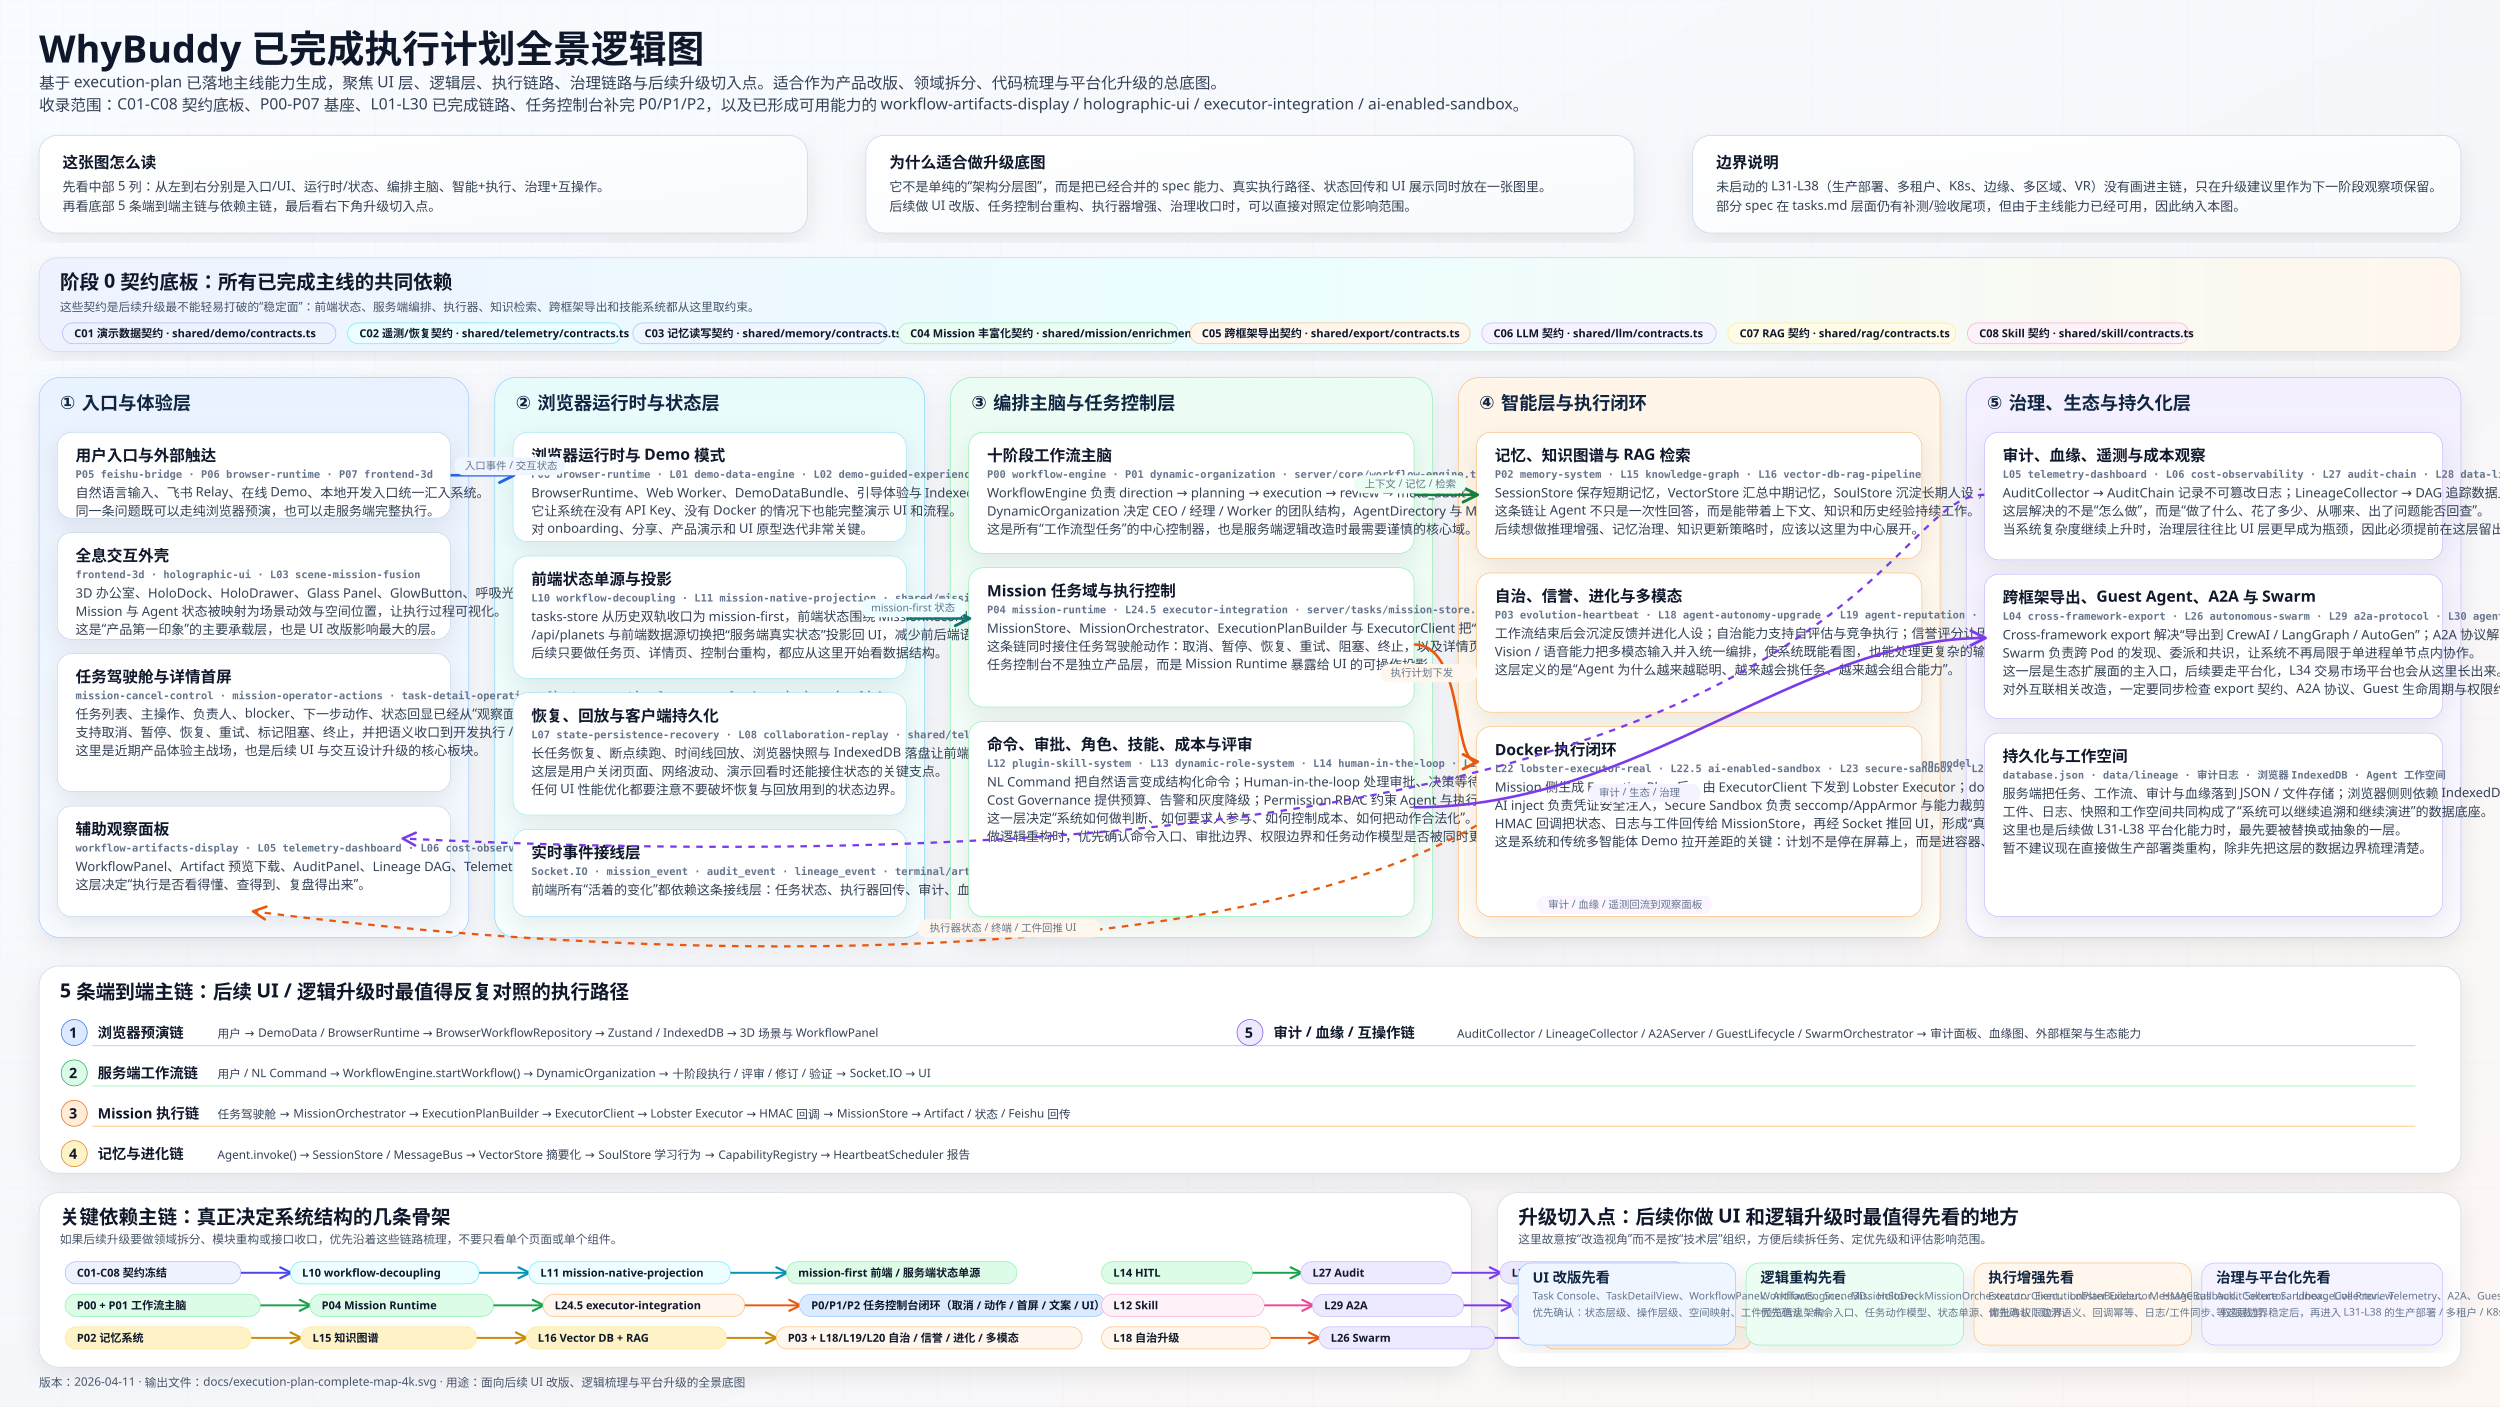
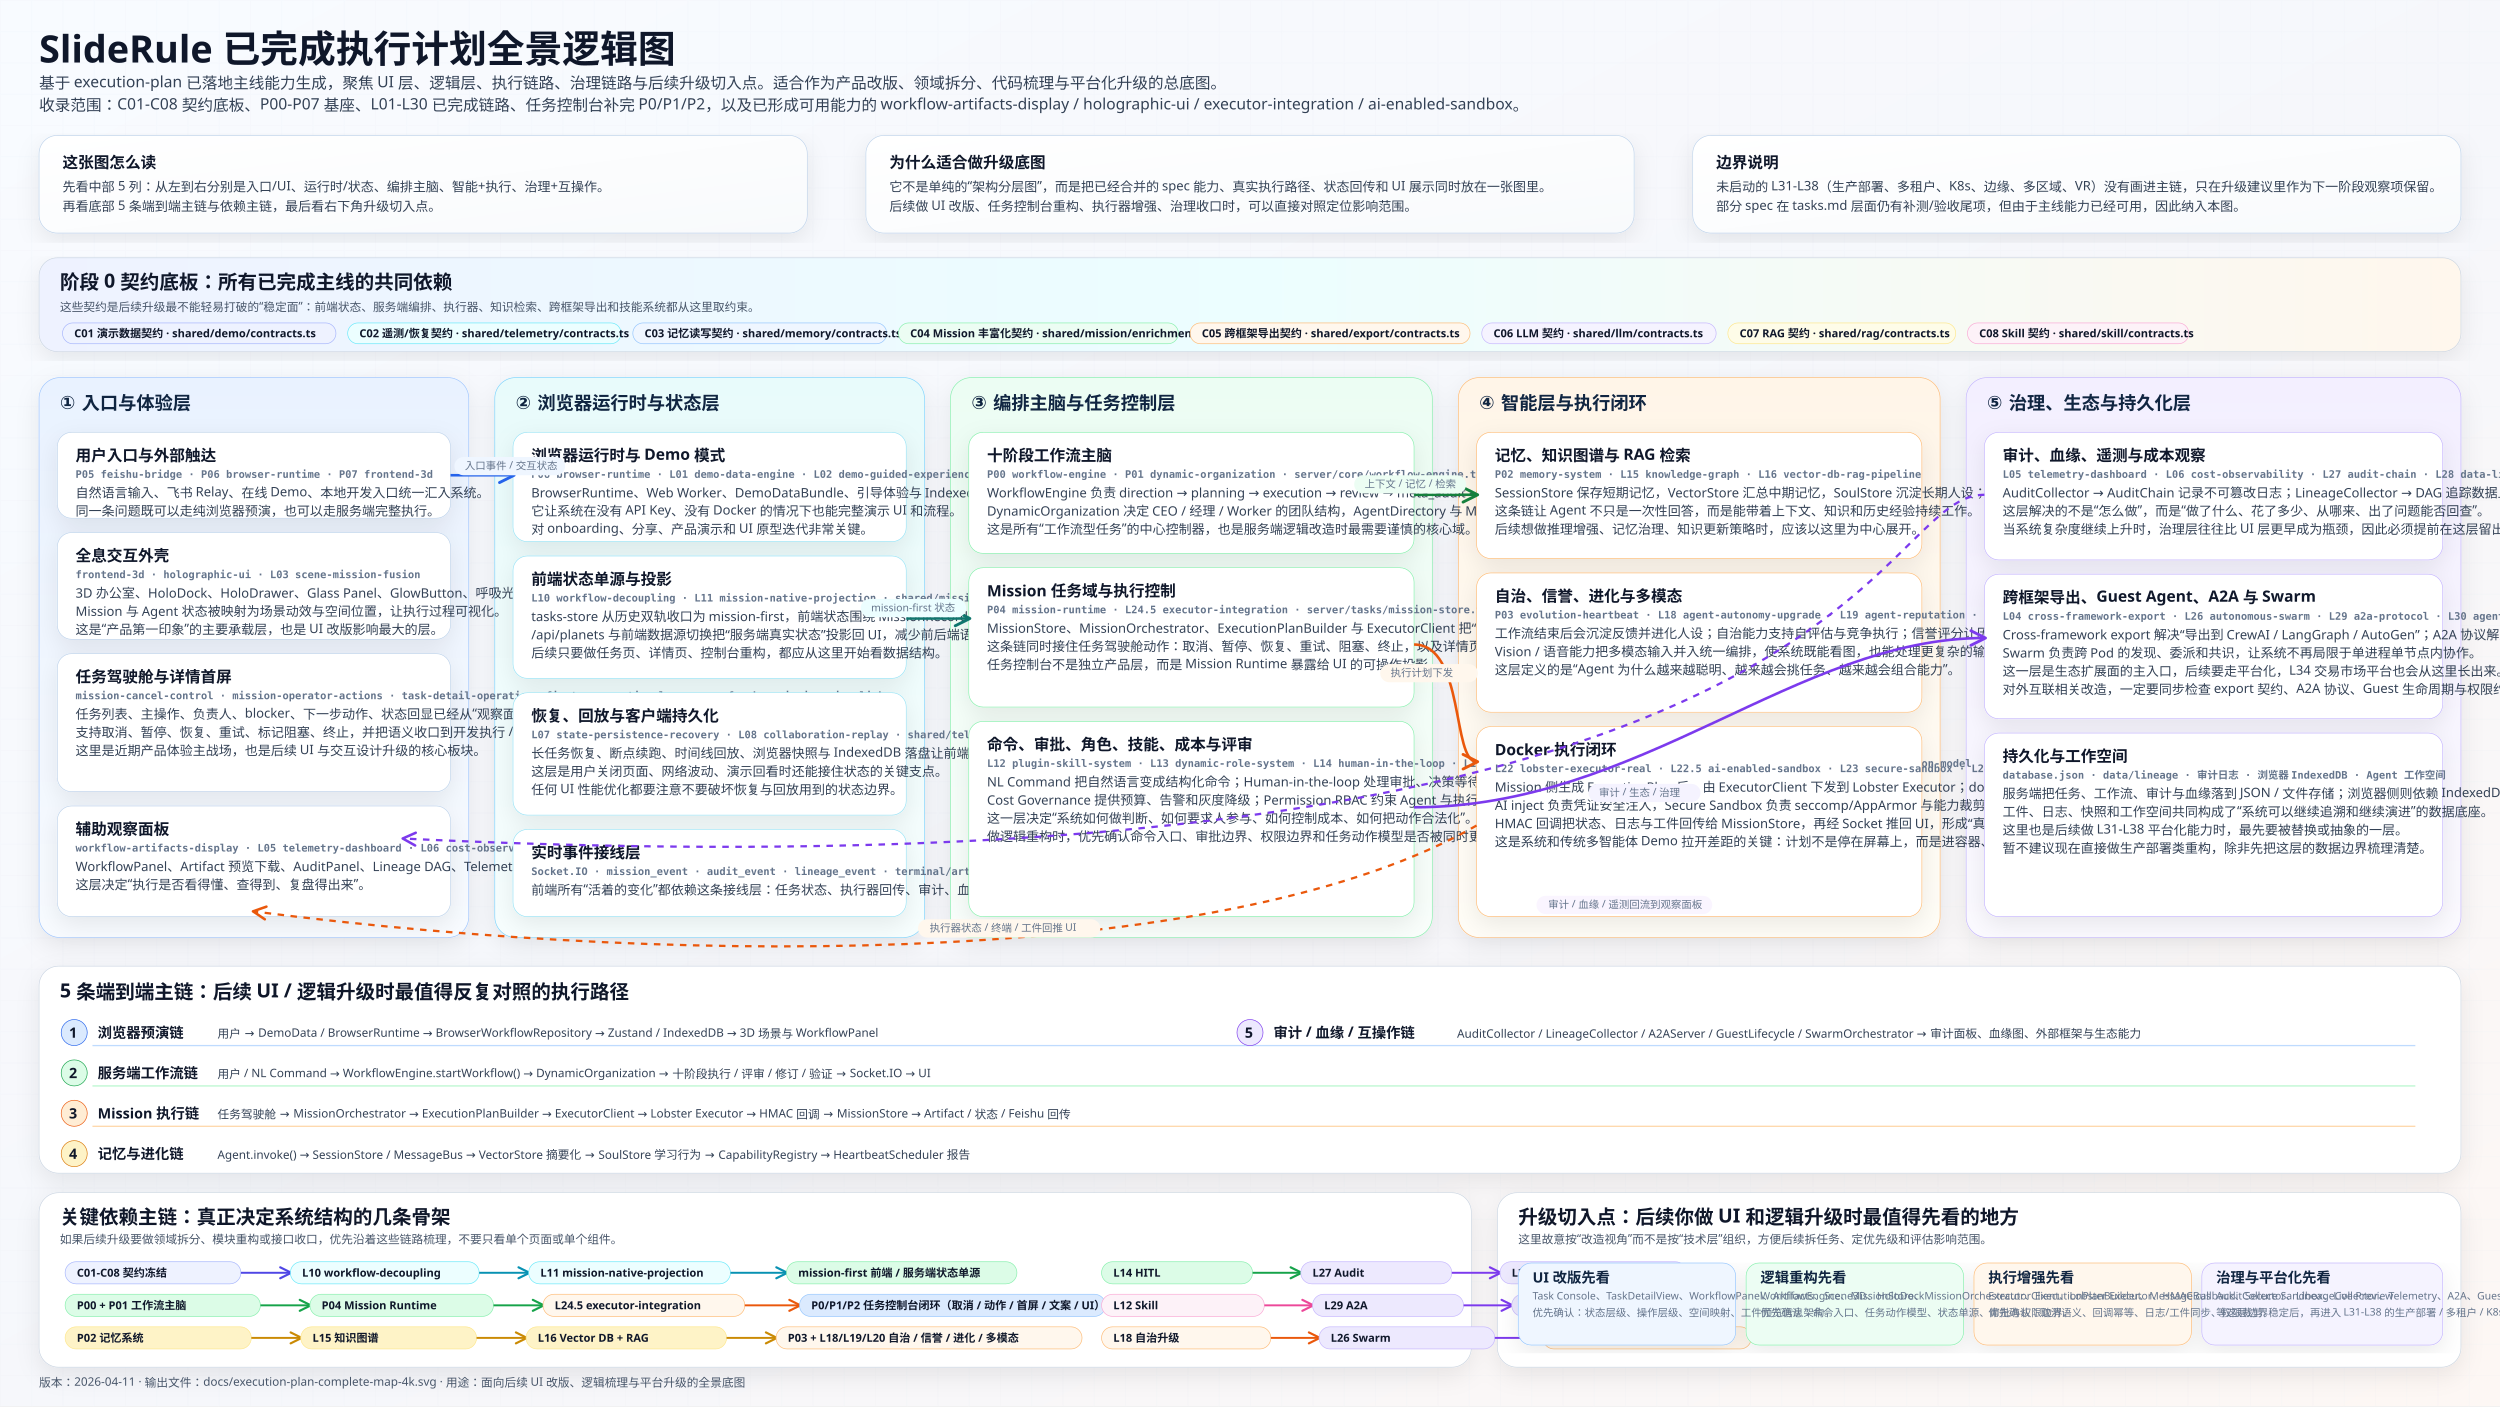
<svg xmlns="http://www.w3.org/2000/svg" width="3840" height="2160" viewBox="0 0 3840 2160" role="img" aria-labelledby="title desc">
  <style>
    .title { font-family: "Microsoft YaHei", "PingFang SC", "Noto Sans SC", sans-serif; font-size: 58px; font-weight: 800; fill: #0f172a; }
    .subtitle { font-family: "Microsoft YaHei", "PingFang SC", "Noto Sans SC", sans-serif; font-size: 24px; font-weight: 500; fill: #334155; }
    .section-title { font-family: "Microsoft YaHei", "PingFang SC", "Noto Sans SC", sans-serif; font-size: 30px; font-weight: 800; fill: #0f172a; }
    .lane-title { font-family: "Microsoft YaHei", "PingFang SC", "Noto Sans SC", sans-serif; font-size: 28px; font-weight: 800; fill: #102541; }
    .card-title { font-family: "Microsoft YaHei", "PingFang SC", "Noto Sans SC", sans-serif; font-size: 24px; font-weight: 800; fill: #0f172a; }
    .body { font-family: "Microsoft YaHei", "PingFang SC", "Noto Sans SC", sans-serif; font-size: 20px; font-weight: 500; fill: #334155; }
    .meta { font-family: "JetBrains Mono", "Cascadia Mono", monospace; font-size: 16px; font-weight: 600; fill: #64748b; }
    .small { font-family: "Microsoft YaHei", "PingFang SC", "Noto Sans SC", sans-serif; font-size: 18px; font-weight: 500; fill: #475569; }
    .tiny { font-family: "Microsoft YaHei", "PingFang SC", "Noto Sans SC", sans-serif; font-size: 16px; font-weight: 500; fill: #64748b; }
    .chip { font-family: "Microsoft YaHei", "PingFang SC", "Noto Sans SC", sans-serif; font-size: 17px; font-weight: 700; fill: #0f172a; }
    .flow-title { font-family: "Microsoft YaHei", "PingFang SC", "Noto Sans SC", sans-serif; font-size: 22px; font-weight: 800; fill: #0f172a; }
    .flow-text { font-family: "Microsoft YaHei", "PingFang SC", "Noto Sans SC", sans-serif; font-size: 18px; font-weight: 500; fill: #334155; }
    .note-title { font-family: "Microsoft YaHei", "PingFang SC", "Noto Sans SC", sans-serif; font-size: 22px; font-weight: 800; fill: #102541; }
  </style>
  <defs>
    <linearGradient id="bg" x1="0" y1="0" x2="1" y2="1">
      <stop offset="0%" stop-color="#f8fbff" />
      <stop offset="55%" stop-color="#f6f7fb" />
      <stop offset="100%" stop-color="#fdf7f4" />
    </linearGradient>
    <linearGradient id="topCard" x1="0" y1="0" x2="1" y2="1">
      <stop offset="0%" stop-color="#ffffff" />
      <stop offset="100%" stop-color="#f8fafc" />
    </linearGradient>
    <linearGradient id="foundation" x1="0" y1="0" x2="1" y2="0">
      <stop offset="0%" stop-color="#eef2ff" />
      <stop offset="50%" stop-color="#ecfeff" />
      <stop offset="100%" stop-color="#fff7ed" />
    </linearGradient>
    <linearGradient id="laneBlue" x1="0" y1="0" x2="0" y2="1">
      <stop offset="0%" stop-color="#e9f2ff" />
      <stop offset="100%" stop-color="#f8fbff" />
    </linearGradient>
    <linearGradient id="laneTeal" x1="0" y1="0" x2="0" y2="1">
      <stop offset="0%" stop-color="#e8fbfb" />
      <stop offset="100%" stop-color="#f7fefe" />
    </linearGradient>
    <linearGradient id="laneGreen" x1="0" y1="0" x2="0" y2="1">
      <stop offset="0%" stop-color="#ecfdf3" />
      <stop offset="100%" stop-color="#f9fefb" />
    </linearGradient>
    <linearGradient id="laneAmber" x1="0" y1="0" x2="0" y2="1">
      <stop offset="0%" stop-color="#fff5e8" />
      <stop offset="100%" stop-color="#fffdf7" />
    </linearGradient>
    <linearGradient id="lanePurple" x1="0" y1="0" x2="0" y2="1">
      <stop offset="0%" stop-color="#f3efff" />
      <stop offset="100%" stop-color="#fbfaff" />
    </linearGradient>
    <filter id="shadow" x="-10%" y="-10%" width="120%" height="120%">
      <feDropShadow dx="0" dy="12" stdDeviation="18" flood-color="#0f172a" flood-opacity="0.08" />
    </filter>
    <marker id="arrow" viewBox="0 0 10 10" refX="8.4" refY="5" markerWidth="7" markerHeight="7" orient="auto-start-reverse">
      <path d="M1 1 L9 5 L1 9" fill="none" stroke="context-stroke" stroke-width="1.6" stroke-linecap="round" stroke-linejoin="round" />
    </marker>
    <pattern id="grid" width="48" height="48" patternUnits="userSpaceOnUse">
      <path d="M48 0 L0 0 0 48" fill="none" stroke="#dbe4f0" stroke-width="1" opacity="0.55" />
    </pattern>
  </defs>
  <rect x="0" y="0" width="3840" height="2160" fill="url(#bg)" />
  <rect x="0" y="0" width="3840" height="2160" fill="url(#grid)" opacity="0.45" />
-   <text class="title" x="60" y="96">WhyBuddy 已完成执行计划全景逻辑图</text>
+   <text class="title" x="60" y="96">SlideRule 已完成执行计划全景逻辑图</text>
  <text class="subtitle" x="60" y="136">基于 execution-plan 已落地主线能力生成，聚焦 UI 层、逻辑层、执行链路、治理链路与后续升级切入点。适合作为产品改版、领域拆分、代码梳理与平台化升级的总底图。</text>
  <text class="subtitle" x="60" y="170">收录范围：C01-C08 契约底板、P00-P07 基座、L01-L30 已完成链路、任务控制台补完 P0/P1/P2，以及已形成可用能力的 workflow-artifacts-display / holographic-ui / executor-integration / ai-enabled-sandbox。</text>
  <g filter="url(#shadow)">
    <rect x="60" y="208" width="1180" height="150" rx="28" fill="url(#topCard)" stroke="#bfd3ea" />
    <rect x="1330" y="208" width="1180" height="150" rx="28" fill="url(#topCard)" stroke="#bfd3ea" />
    <rect x="2600" y="208" width="1180" height="150" rx="28" fill="url(#topCard)" stroke="#bfd3ea" />
  </g>
  <text class="card-title" x="96" y="258">这张图怎么读</text>
  <text class="body" x="96" y="294">
    <tspan x="96" dy="0">先看中部 5 列：从左到右分别是入口/UI、运行时/状态、编排主脑、智能+执行、治理+互操作。</tspan>
    <tspan x="96" dy="30">再看底部 5 条端到端主链与依赖主链，最后看右下角升级切入点。</tspan>
  </text>
  <text class="card-title" x="1366" y="258">为什么适合做升级底图</text>
  <text class="body" x="1366" y="294">
    <tspan x="1366" dy="0">它不是单纯的“架构分层图”，而是把已经合并的 spec 能力、真实执行路径、状态回传和 UI 展示同时放在一张图里。</tspan>
    <tspan x="1366" dy="30">后续做 UI 改版、任务控制台重构、执行器增强、治理收口时，可以直接对照定位影响范围。</tspan>
  </text>
  <text class="card-title" x="2636" y="258">边界说明</text>
  <text class="body" x="2636" y="294">
    <tspan x="2636" dy="0">未启动的 L31-L38（生产部署、多租户、K8s、边缘、多区域、VR）没有画进主链，只在升级建议里作为下一阶段观察项保留。</tspan>
    <tspan x="2636" dy="30">部分 spec 在 tasks.md 层面仍有补测/验收尾项，但由于主线能力已经可用，因此纳入本图。</tspan>
  </text>
  <g filter="url(#shadow)">
    <rect x="60" y="396" width="3720" height="144" rx="28" fill="url(#foundation)" stroke="#cbd5e1" />
  </g>
  <text class="section-title" x="92" y="444">阶段 0 契约底板：所有已完成主线的共同依赖</text>
  <text class="small" x="92" y="478">这些契约是后续升级最不能轻易打破的“稳定面”：前端状态、服务端编排、执行器、知识检索、跨框架导出和技能系统都从这里取约束。</text>
  <g>
    <rect x="96" y="496" width="420" height="32" rx="16" fill="#eef2ff" stroke="#a5b4fc" />
    <text class="chip" x="114" y="518">C01 演示数据契约 · shared/demo/contracts.ts</text>
    <rect x="534" y="496" width="420" height="32" rx="16" fill="#ecfeff" stroke="#67e8f9" />
    <text class="chip" x="552" y="518">C02 遥测/恢复契约 · shared/telemetry/contracts.ts</text>
    <rect x="972" y="496" width="390" height="32" rx="16" fill="#eff6ff" stroke="#93c5fd" />
    <text class="chip" x="990" y="518">C03 记忆读写契约 · shared/memory/contracts.ts</text>
    <rect x="1380" y="496" width="430" height="32" rx="16" fill="#ecfdf3" stroke="#86efac" />
    <text class="chip" x="1398" y="518">C04 Mission 丰富化契约 · shared/mission/enrichment.ts</text>
    <rect x="1828" y="496" width="430" height="32" rx="16" fill="#fff7ed" stroke="#fdba74" />
    <text class="chip" x="1846" y="518">C05 跨框架导出契约 · shared/export/contracts.ts</text>
    <rect x="2276" y="496" width="360" height="32" rx="16" fill="#f5f3ff" stroke="#c4b5fd" />
    <text class="chip" x="2294" y="518">C06 LLM 契约 · shared/llm/contracts.ts</text>
    <rect x="2654" y="496" width="350" height="32" rx="16" fill="#fefce8" stroke="#fde68a" />
    <text class="chip" x="2672" y="518">C07 RAG 契约 · shared/rag/contracts.ts</text>
    <rect x="3022" y="496" width="340" height="32" rx="16" fill="#fdf2f8" stroke="#f9a8d4" />
    <text class="chip" x="3040" y="518">C08 Skill 契约 · shared/skill/contracts.ts</text>
  </g>
  <g filter="url(#shadow)">
    <rect x="60" y="580" width="660" height="860" rx="32" fill="url(#laneBlue)" stroke="#9ec5fe" />
    <rect x="760" y="580" width="660" height="860" rx="32" fill="url(#laneTeal)" stroke="#7dd3fc" />
    <rect x="1460" y="580" width="740" height="860" rx="32" fill="url(#laneGreen)" stroke="#86efac" />
    <rect x="2240" y="580" width="740" height="860" rx="32" fill="url(#laneAmber)" stroke="#fdba74" />
    <rect x="3020" y="580" width="760" height="860" rx="32" fill="url(#lanePurple)" stroke="#c4b5fd" />
  </g>
  <text class="lane-title" x="92" y="628">① 入口与体验层</text>
  <text class="lane-title" x="792" y="628">② 浏览器运行时与状态层</text>
  <text class="lane-title" x="1492" y="628">③ 编排主脑与任务控制层</text>
  <text class="lane-title" x="2272" y="628">④ 智能层与执行闭环</text>
  <text class="lane-title" x="3052" y="628">⑤ 治理、生态与持久化层</text>
  <g filter="url(#shadow)">
    <rect x="88" y="664" width="604" height="132" rx="22" fill="#ffffff" stroke="#bfd3ea" />
    <rect x="88" y="818" width="604" height="164" rx="22" fill="#ffffff" stroke="#bfd3ea" />
    <rect x="88" y="1004" width="604" height="212" rx="22" fill="#ffffff" stroke="#bfd3ea" />
    <rect x="88" y="1238" width="604" height="170" rx="22" fill="#ffffff" stroke="#bfd3ea" />
  </g>
  <text class="card-title" x="116" y="708">用户入口与外部触达</text>
  <text class="meta" x="116" y="734">P05 feishu-bridge · P06 browser-runtime · P07 frontend-3d</text>
  <text class="body" x="116" y="764">
    <tspan x="116" dy="0">自然语言输入、飞书 Relay、在线 Demo、本地开发入口统一汇入系统。</tspan>
    <tspan x="116" dy="28">同一条问题既可以走纯浏览器预演，也可以走服务端完整执行。</tspan>
  </text>
  <text class="card-title" x="116" y="862">全息交互外壳</text>
  <text class="meta" x="116" y="888">frontend-3d · holographic-ui · L03 scene-mission-fusion</text>
  <text class="body" x="116" y="918">
    <tspan x="116" dy="0">3D 办公室、HoloDock、HoloDrawer、Glass Panel、GlowButton、呼吸光晕。</tspan>
    <tspan x="116" dy="28">Mission 与 Agent 状态被映射为场景动效与空间位置，让执行过程可视化。</tspan>
    <tspan x="116" dy="28">这是“产品第一印象”的主要承载层，也是 UI 改版影响最大的层。</tspan>
  </text>
  <text class="card-title" x="116" y="1048">任务驾驶舱与详情首屏</text>
  <text class="meta" x="116" y="1074">mission-cancel-control · mission-operator-actions · task-detail-operations-first · execution-language-refresh · mission-ui-polish</text>
  <text class="body" x="116" y="1104">
    <tspan x="116" dy="0">任务列表、主操作、负责人、blocker、下一步动作、状态回显已经从“观察面板”升级为“执行控制台”。</tspan>
    <tspan x="116" dy="28">支持取消、暂停、恢复、重试、标记阻塞、终止，并把语义收口到开发执行 / 协作交付 / 当前行动。</tspan>
    <tspan x="116" dy="28">这里是近期产品体验主战场，也是后续 UI 与交互设计升级的核心板块。</tspan>
  </text>
  <text class="card-title" x="116" y="1282">辅助观察面板</text>
  <text class="meta" x="116" y="1308">workflow-artifacts-display · L05 telemetry-dashboard · L06 cost-observability · L08 collaboration-replay · L09 multi-modal-vision</text>
  <text class="body" x="116" y="1338">
    <tspan x="116" dy="0">WorkflowPanel、Artifact 预览下载、AuditPanel、Lineage DAG、Telemetry、Cost Dashboard、Replay、Vision 附件能力在这里汇合。</tspan>
    <tspan x="116" dy="28">这层决定“执行是否看得懂、查得到、复盘得出来”。</tspan>
  </text>
  <g filter="url(#shadow)">
    <rect x="788" y="664" width="604" height="168" rx="22" fill="#ffffff" stroke="#99e2f5" />
    <rect x="788" y="854" width="604" height="188" rx="22" fill="#ffffff" stroke="#99e2f5" />
    <rect x="788" y="1064" width="604" height="188" rx="22" fill="#ffffff" stroke="#99e2f5" />
    <rect x="788" y="1274" width="604" height="134" rx="22" fill="#ffffff" stroke="#99e2f5" />
  </g>
  <text class="card-title" x="816" y="708">浏览器运行时与 Demo 模式</text>
  <text class="meta" x="816" y="734">P06 browser-runtime · L01 demo-data-engine · L02 demo-guided-experience</text>
  <text class="body" x="816" y="764">
    <tspan x="816" dy="0">BrowserRuntime、Web Worker、DemoDataBundle、引导体验与 IndexedDB 组合成“零配置预演链”。</tspan>
    <tspan x="816" dy="28">它让系统在没有 API Key、没有 Docker 的情况下也能完整演示 UI 和流程。</tspan>
    <tspan x="816" dy="28">对 onboarding、分享、产品演示和 UI 原型迭代非常关键。</tspan>
  </text>
  <text class="card-title" x="816" y="898">前端状态单源与投影</text>
  <text class="meta" x="816" y="924">L10 workflow-decoupling · L11 mission-native-projection · shared/mission/enrichment.ts</text>
  <text class="body" x="816" y="954">
    <tspan x="816" dy="0">tasks-store 从历史双轨收口为 mission-first，前端状态围绕 MissionRecord / enrichments 组织。</tspan>
    <tspan x="816" dy="28">/api/planets 与前端数据源切换把“服务端真实状态”投影回 UI，减少前后端语义分裂。</tspan>
    <tspan x="816" dy="28">后续只要做任务页、详情页、控制台重构，都应从这里开始看数据结构。</tspan>
  </text>
  <text class="card-title" x="816" y="1108">恢复、回放与客户端持久化</text>
  <text class="meta" x="816" y="1134">L07 state-persistence-recovery · L08 collaboration-replay · shared/telemetry/contracts.ts</text>
  <text class="body" x="816" y="1164">
    <tspan x="816" dy="0">长任务恢复、断点续跑、时间线回放、浏览器快照与 IndexedDB 落盘让前端不再是“纯展示壳”。</tspan>
    <tspan x="816" dy="28">这层是用户关闭页面、网络波动、演示回看时还能接住状态的关键支点。</tspan>
    <tspan x="816" dy="28">任何 UI 性能优化都要注意不要破坏恢复与回放用到的状态边界。</tspan>
  </text>
  <text class="card-title" x="816" y="1318">实时事件接线层</text>
  <text class="meta" x="816" y="1344">Socket.IO · mission_event · audit_event · lineage_event · terminal/artifact update</text>
  <text class="body" x="816" y="1374">
    <tspan x="816" dy="0">前端所有“活着的变化”都依赖这条接线层：任务状态、执行器回传、审计、血缘、遥测、终端流和工件更新。</tspan>
  </text>
  <g filter="url(#shadow)">
    <rect x="1488" y="664" width="684" height="186" rx="22" fill="#ffffff" stroke="#86efac" />
    <rect x="1488" y="872" width="684" height="214" rx="22" fill="#ffffff" stroke="#86efac" />
    <rect x="1488" y="1108" width="684" height="300" rx="22" fill="#ffffff" stroke="#86efac" />
  </g>
  <text class="card-title" x="1516" y="708">十阶段工作流主脑</text>
  <text class="meta" x="1516" y="734">P00 workflow-engine · P01 dynamic-organization · server/core/workflow-engine.ts</text>
  <text class="body" x="1516" y="764">
    <tspan x="1516" dy="0">WorkflowEngine 负责 direction → planning → execution → review → meta_audit → revision → verify → summary → feedback → evolution。</tspan>
    <tspan x="1516" dy="28">DynamicOrganization 决定 CEO / 经理 / Worker 的团队结构，AgentDirectory 与 MessageBus 承担执行编排和通信。</tspan>
    <tspan x="1516" dy="28">这是所有“工作流型任务”的中心控制器，也是服务端逻辑改造时最需要谨慎的核心域。</tspan>
  </text>
  <text class="card-title" x="1516" y="916">Mission 任务域与执行控制</text>
  <text class="meta" x="1516" y="942">P04 mission-runtime · L24.5 executor-integration · server/tasks/mission-store.ts</text>
  <text class="body" x="1516" y="972">
    <tspan x="1516" dy="0">MissionStore、MissionOrchestrator、ExecutionPlanBuilder 与 ExecutorClient 把“任务对象”推进成结构化 ExecutionPlan。</tspan>
    <tspan x="1516" dy="28">这条链同时接住任务驾驶舱动作：取消、暂停、恢复、重试、阻塞、终止，以及详情页首屏需要的负责人 / blocker / 下一步。</tspan>
    <tspan x="1516" dy="28">任务控制台不是独立产品层，而是 Mission Runtime 暴露给 UI 的可操作投影。</tspan>
  </text>
  <text class="card-title" x="1516" y="1152">命令、审批、角色、技能、成本与评审</text>
  <text class="meta" x="1516" y="1178">L12 plugin-skill-system · L13 dynamic-role-system · L14 human-in-the-loop · L17 nl-command-center · L21 cost-governance-strategy · L25 agent-permission-model</text>
  <text class="body" x="1516" y="1208">
    <tspan x="1516" dy="0">NL Command 把自然语言变成结构化命令；Human-in-the-loop 处理审批、决策等待；Skill / Dynamic Role 负责能力插拔和运行期角色切换。</tspan>
    <tspan x="1516" dy="28">Cost Governance 提供预算、告警和灰度降级；Permission RBAC 约束 Agent 与执行器能做什么；20 分评审与元审计维持交付质量。</tspan>
    <tspan x="1516" dy="28">这一层决定“系统如何做判断、如何要求人参与、如何控制成本、如何把动作合法化”。</tspan>
    <tspan x="1516" dy="28">做逻辑重构时，优先确认命令入口、审批边界、权限边界和任务动作模型是否被同时更新。</tspan>
  </text>
  <g filter="url(#shadow)">
    <rect x="2268" y="664" width="684" height="194" rx="22" fill="#ffffff" stroke="#fdba74" />
    <rect x="2268" y="880" width="684" height="214" rx="22" fill="#ffffff" stroke="#fdba74" />
    <rect x="2268" y="1116" width="684" height="292" rx="22" fill="#ffffff" stroke="#fdba74" />
  </g>
  <text class="card-title" x="2296" y="708">记忆、知识图谱与 RAG 检索</text>
  <text class="meta" x="2296" y="734">P02 memory-system · L15 knowledge-graph · L16 vector-db-rag-pipeline</text>
  <text class="body" x="2296" y="764">
    <tspan x="2296" dy="0">SessionStore 保存短期记忆，VectorStore 汇总中期记忆，SoulStore 沉淀长期人设；Knowledge Graph 与 Vector DB + RAG 提供结构化知识与召回。</tspan>
    <tspan x="2296" dy="28">这条链让 Agent 不只是一次性回答，而是能带着上下文、知识和历史经验持续工作。</tspan>
    <tspan x="2296" dy="28">后续想做推理增强、记忆治理、知识更新策略时，应该以这里为中心展开。</tspan>
  </text>
  <text class="card-title" x="2296" y="924">自治、信誉、进化与多模态</text>
  <text class="meta" x="2296" y="950">P03 evolution-heartbeat · L18 agent-autonomy-upgrade · L19 agent-reputation · L20 multi-modal-agent · L09 multi-modal-vision</text>
  <text class="body" x="2296" y="980">
    <tspan x="2296" dy="0">工作流结束后会沉淀反馈并进化人设；自治能力支持自评估与竞争执行；信誉评分让历史表现反向影响未来任务选择。</tspan>
    <tspan x="2296" dy="28">Vision / 语音能力把多模态输入并入统一编排，使系统既能看图，也能处理更复杂的输入信号。</tspan>
    <tspan x="2296" dy="28">这层定义的是“Agent 为什么越来越聪明、越来越会挑任务、越来越会组合能力”。</tspan>
  </text>
  <text class="card-title" x="2296" y="1160">Docker 执行闭环</text>
  <text class="meta" x="2296" y="1186">L22 lobster-executor-real · L22.5 ai-enabled-sandbox · L23 secure-sandbox · L24 sandbox-live-preview · L24.5 executor-integration</text>
  <text class="body" x="2296" y="1216">
    <tspan x="2296" dy="0">Mission 侧生成 ExecutionPlan 后，由 ExecutorClient 下发到 Lobster Executor；dockerode 驱动真实容器生命周期。</tspan>
    <tspan x="2296" dy="28">AI inject 负责凭证安全注入，Secure Sandbox 负责 seccomp/AppArmor 与能力裁剪，Live Preview 把终端输出与截图实时回传。</tspan>
    <tspan x="2296" dy="28">HMAC 回调把状态、日志与工件回传给 MissionStore，再经 Socket 推回 UI，形成“真实执行而不是纯文案”的闭环。</tspan>
    <tspan x="2296" dy="28">这是系统和传统多智能体 Demo 拉开差距的关键：计划不是停在屏幕上，而是进容器、产生日志、回传结果。</tspan>
  </text>
  <g filter="url(#shadow)">
    <rect x="3048" y="664" width="704" height="196" rx="22" fill="#ffffff" stroke="#c4b5fd" />
    <rect x="3048" y="882" width="704" height="222" rx="22" fill="#ffffff" stroke="#c4b5fd" />
    <rect x="3048" y="1126" width="704" height="282" rx="22" fill="#ffffff" stroke="#c4b5fd" />
  </g>
  <text class="card-title" x="3076" y="708">审计、血缘、遥测与成本观察</text>
  <text class="meta" x="3076" y="734">L05 telemetry-dashboard · L06 cost-observability · L27 audit-chain · L28 data-lineage-tracking</text>
  <text class="body" x="3076" y="764">
    <tspan x="3076" dy="0">AuditCollector → AuditChain 记录不可篡改日志；LineageCollector → DAG 追踪数据上下游；Telemetry 与 Cost Dashboard 让运行指标可见。</tspan>
    <tspan x="3076" dy="28">这层解决的不是“怎么做”，而是“做了什么、花了多少、从哪来、出了问题能否回查”。</tspan>
    <tspan x="3076" dy="28">当系统复杂度继续上升时，治理层往往比 UI 层更早成为瓶颈，因此必须提前在这层留出升级空间。</tspan>
  </text>
  <text class="card-title" x="3076" y="926">跨框架导出、Guest Agent、A2A 与 Swarm</text>
  <text class="meta" x="3076" y="952">L04 cross-framework-export · L26 autonomous-swarm · L29 a2a-protocol · L30 agent-marketplace</text>
  <text class="body" x="3076" y="982">
    <tspan x="3076" dy="0">Cross-framework export 解决“导出到 CrewAI / LangGraph / AutoGen”；A2A 协议解决“和外部 Agent 对话”；Guest Agent 解决“临时接入外部能力”。</tspan>
    <tspan x="3076" dy="28">Swarm 负责跨 Pod 的发现、委派和共识，让系统不再局限于单进程单节点内协作。</tspan>
    <tspan x="3076" dy="28">这一层是生态扩展面的主入口，后续要走平台化，L34 交易市场平台也会从这里长出来。</tspan>
    <tspan x="3076" dy="28">对外互联相关改造，一定要同步检查 export 契约、A2A 协议、Guest 生命周期与权限约束。</tspan>
  </text>
  <text class="card-title" x="3076" y="1170">持久化与工作空间</text>
  <text class="meta" x="3076" y="1196">database.json · data/lineage · 审计日志 · 浏览器 IndexedDB · Agent 工作空间</text>
  <text class="body" x="3076" y="1226">
    <tspan x="3076" dy="0">服务端把任务、工作流、审计与血缘落到 JSON / 文件存储；浏览器侧则依赖 IndexedDB 保留预演和恢复状态。</tspan>
    <tspan x="3076" dy="28">工件、日志、快照和工作空间共同构成了“系统可以继续追溯和继续演进”的数据底座。</tspan>
    <tspan x="3076" dy="28">这里也是后续做 L31-L38 平台化能力时，最先要被替换或抽象的一层。</tspan>
    <tspan x="3076" dy="28">暂不建议现在直接做生产部署类重构，除非先把这层的数据边界梳理清楚。</tspan>
  </text>
  <g filter="url(#shadow)">
    <rect x="60" y="1484" width="3720" height="318" rx="30" fill="#ffffff" stroke="#cbd5e1" />
    <rect x="60" y="1832" width="2200" height="268" rx="30" fill="#ffffff" stroke="#cbd5e1" />
    <rect x="2300" y="1832" width="1480" height="268" rx="30" fill="#ffffff" stroke="#cbd5e1" />
  </g>
  <text class="section-title" x="92" y="1532">5 条端到端主链：后续 UI / 逻辑升级时最值得反复对照的执行路径</text>
  <circle cx="114" cy="1586" r="20" fill="#dbeafe" stroke="#2563eb" />
  <text class="flow-title" x="106" y="1594">1</text>
  <text class="flow-title" x="150" y="1594">浏览器预演链</text>
  <text class="flow-text" x="334" y="1594">用户 → DemoData / BrowserRuntime → BrowserWorkflowRepository → Zustand / IndexedDB → 3D 场景与 WorkflowPanel</text>
  <line x1="142" y1="1606" x2="3710" y2="1606" stroke="#bfdbfe" stroke-width="2" />
  <circle cx="114" cy="1648" r="20" fill="#dcfce7" stroke="#16a34a" />
  <text class="flow-title" x="106" y="1656">2</text>
  <text class="flow-title" x="150" y="1656">服务端工作流链</text>
  <text class="flow-text" x="334" y="1656">用户 / NL Command → WorkflowEngine.startWorkflow() → DynamicOrganization → 十阶段执行 / 评审 / 修订 / 验证 → Socket.IO → UI</text>
  <line x1="142" y1="1668" x2="3710" y2="1668" stroke="#bbf7d0" stroke-width="2" />
  <circle cx="114" cy="1710" r="20" fill="#ffedd5" stroke="#ea580c" />
  <text class="flow-title" x="106" y="1718">3</text>
  <text class="flow-title" x="150" y="1718">Mission 执行链</text>
  <text class="flow-text" x="334" y="1718">任务驾驶舱 → MissionOrchestrator → ExecutionPlanBuilder → ExecutorClient → Lobster Executor → HMAC 回调 → MissionStore → Artifact / 状态 / Feishu 回传</text>
  <line x1="142" y1="1730" x2="3710" y2="1730" stroke="#fed7aa" stroke-width="2" />
  <circle cx="114" cy="1772" r="20" fill="#fef3c7" stroke="#d97706" />
  <text class="flow-title" x="106" y="1780">4</text>
  <text class="flow-title" x="150" y="1780">记忆与进化链</text>
  <text class="flow-text" x="334" y="1780">Agent.invoke() → SessionStore / MessageBus → VectorStore 摘要化 → SoulStore 学习行为 → CapabilityRegistry → HeartbeatScheduler 报告</text>
  <circle cx="1920" cy="1586" r="20" fill="#ede9fe" stroke="#7c3aed" />
  <text class="flow-title" x="1912" y="1594">5</text>
  <text class="flow-title" x="1956" y="1594">审计 / 血缘 / 互操作链</text>
  <text class="flow-text" x="2238" y="1594">AuditCollector / LineageCollector / A2AServer / GuestLifecycle / SwarmOrchestrator → 审计面板、血缘图、外部框架与生态能力</text>
  <text class="section-title" x="92" y="1880">关键依赖主链：真正决定系统结构的几条骨架</text>
  <text class="small" x="92" y="1910">如果后续升级要做领域拆分、模块重构或接口收口，优先沿着这些链路梳理，不要只看单个页面或单个组件。</text>
  <rect x="100" y="1938" width="270" height="34" rx="17" fill="#eef2ff" stroke="#a5b4fc" />
  <text class="chip" x="118" y="1961">C01-C08 契约冻结</text>
  <line x1="370" y1="1955" x2="446" y2="1955" stroke="#4f46e5" stroke-width="3" marker-end="url(#arrow)" />
  <rect x="446" y="1938" width="290" height="34" rx="17" fill="#ecfeff" stroke="#67e8f9" />
  <text class="chip" x="464" y="1961">L10 workflow-decoupling</text>
  <line x1="736" y1="1955" x2="812" y2="1955" stroke="#0891b2" stroke-width="3" marker-end="url(#arrow)" />
  <rect x="812" y="1938" width="310" height="34" rx="17" fill="#ecfeff" stroke="#67e8f9" />
  <text class="chip" x="830" y="1961">L11 mission-native-projection</text>
  <line x1="1122" y1="1955" x2="1208" y2="1955" stroke="#0891b2" stroke-width="3" marker-end="url(#arrow)" />
  <rect x="1208" y="1938" width="354" height="34" rx="17" fill="#dcfce7" stroke="#86efac" />
  <text class="chip" x="1226" y="1961">mission-first 前端 / 服务端状态单源</text>
  <rect x="100" y="1988" width="300" height="34" rx="17" fill="#dcfce7" stroke="#86efac" />
  <text class="chip" x="118" y="2011">P00 + P01 工作流主脑</text>
  <line x1="400" y1="2005" x2="476" y2="2005" stroke="#16a34a" stroke-width="3" marker-end="url(#arrow)" />
  <rect x="476" y="1988" width="282" height="34" rx="17" fill="#dcfce7" stroke="#86efac" />
  <text class="chip" x="494" y="2011">P04 Mission Runtime</text>
  <line x1="758" y1="2005" x2="834" y2="2005" stroke="#16a34a" stroke-width="3" marker-end="url(#arrow)" />
  <rect x="834" y="1988" width="310" height="34" rx="17" fill="#fff7ed" stroke="#fdba74" />
  <text class="chip" x="852" y="2011">L24.5 executor-integration</text>
  <line x1="1144" y1="2005" x2="1228" y2="2005" stroke="#ea580c" stroke-width="3" marker-end="url(#arrow)" />
  <rect x="1228" y="1988" width="470" height="34" rx="17" fill="#dbeafe" stroke="#93c5fd" />
  <text class="chip" x="1246" y="2011">P0/P1/P2 任务控制台闭环（取消 / 动作 / 首屏 / 文案 / UI）</text>
  <rect x="100" y="2038" width="286" height="34" rx="17" fill="#fef3c7" stroke="#fde68a" />
  <text class="chip" x="118" y="2061">P02 记忆系统</text>
  <line x1="386" y1="2055" x2="462" y2="2055" stroke="#ca8a04" stroke-width="3" marker-end="url(#arrow)" />
  <rect x="462" y="2038" width="270" height="34" rx="17" fill="#fef3c7" stroke="#fde68a" />
  <text class="chip" x="480" y="2061">L15 知识图谱</text>
  <line x1="732" y1="2055" x2="808" y2="2055" stroke="#ca8a04" stroke-width="3" marker-end="url(#arrow)" />
  <rect x="808" y="2038" width="308" height="34" rx="17" fill="#fef3c7" stroke="#fde68a" />
  <text class="chip" x="826" y="2061">L16 Vector DB + RAG</text>
  <line x1="1116" y1="2055" x2="1192" y2="2055" stroke="#ca8a04" stroke-width="3" marker-end="url(#arrow)" />
  <rect x="1192" y="2038" width="470" height="34" rx="17" fill="#fff7ed" stroke="#fdba74" />
  <text class="chip" x="1210" y="2061">P03 + L18/L19/L20 自治 / 信誉 / 进化 / 多模态</text>
  <rect x="1692" y="1938" width="232" height="34" rx="17" fill="#dcfce7" stroke="#86efac" />
  <text class="chip" x="1710" y="1961">L14 HITL</text>
  <line x1="1924" y1="1955" x2="1998" y2="1955" stroke="#16a34a" stroke-width="3" marker-end="url(#arrow)" />
  <rect x="1998" y="1938" width="232" height="34" rx="17" fill="#ede9fe" stroke="#c4b5fd" />
  <text class="chip" x="2016" y="1961">L27 Audit</text>
  <line x1="2230" y1="1955" x2="2304" y2="1955" stroke="#7c3aed" stroke-width="3" marker-end="url(#arrow)" />
  <rect x="2304" y="1938" width="286" height="34" rx="17" fill="#ede9fe" stroke="#c4b5fd" />
  <text class="chip" x="2322" y="1961">L28 Data Lineage</text>
  <rect x="1692" y="1988" width="250" height="34" rx="17" fill="#fdf2f8" stroke="#f9a8d4" />
  <text class="chip" x="1710" y="2011">L12 Skill</text>
  <line x1="1942" y1="2005" x2="2016" y2="2005" stroke="#ec4899" stroke-width="3" marker-end="url(#arrow)" />
  <rect x="2016" y="1988" width="232" height="34" rx="17" fill="#ede9fe" stroke="#c4b5fd" />
  <text class="chip" x="2034" y="2011">L29 A2A</text>
  <line x1="2248" y1="2005" x2="2322" y2="2005" stroke="#7c3aed" stroke-width="3" marker-end="url(#arrow)" />
  <rect x="2322" y="1988" width="270" height="34" rx="17" fill="#ede9fe" stroke="#c4b5fd" />
  <text class="chip" x="2340" y="2011">L30 Guest Agent</text>
  <rect x="1692" y="2038" width="260" height="34" rx="17" fill="#fff7ed" stroke="#fdba74" />
  <text class="chip" x="1710" y="2061">L18 自治升级</text>
  <line x1="1952" y1="2055" x2="2026" y2="2055" stroke="#ea580c" stroke-width="3" marker-end="url(#arrow)" />
  <rect x="2026" y="2038" width="270" height="34" rx="17" fill="#ede9fe" stroke="#c4b5fd" />
  <text class="chip" x="2044" y="2061">L26 Swarm</text>
  <line x1="2296" y1="2055" x2="2370" y2="2055" stroke="#7c3aed" stroke-width="3" marker-end="url(#arrow)" />
  <rect x="2370" y="2038" width="320" height="34" rx="17" fill="#fff7ed" stroke="#fdba74" />
  <text class="chip" x="2388" y="2061">L04 导出 / 生态适配</text>
  <text class="section-title" x="2332" y="1880">升级切入点：后续你做 UI 和逻辑升级时最值得先看的地方</text>
  <text class="small" x="2332" y="1910">这里故意按“改造视角”而不是按“技术层”组织，方便后续拆任务、定优先级和评估影响范围。</text>
  <g filter="url(#shadow)">
    <rect x="2332" y="1940" width="334" height="126" rx="20" fill="#eff6ff" stroke="#93c5fd" />
    <rect x="2682" y="1940" width="334" height="126" rx="20" fill="#ecfdf3" stroke="#86efac" />
    <rect x="3032" y="1940" width="334" height="126" rx="20" fill="#fff7ed" stroke="#fdba74" />
    <rect x="3382" y="1940" width="370" height="126" rx="20" fill="#f5f3ff" stroke="#c4b5fd" />
  </g>
  <text class="note-title" x="2354" y="1970">UI 改版先看</text>
  <text class="tiny" x="2354" y="1996">Task Console、TaskDetailView、WorkflowPanel、Artifacts、Scene3D、HoloDock</text>
  <text class="tiny" x="2354" y="2022">优先确认：状态层级、操作层级、空间映射、工件预览信息架构。</text>
  <text class="note-title" x="2704" y="1970">逻辑重构先看</text>
  <text class="tiny" x="2704" y="1996">WorkflowEngine、MissionStore、MissionOrchestrator、ExecutionPlanBuilder、MessageBus</text>
  <text class="tiny" x="2704" y="2022">优先确认：命令入口、任务动作模型、状态单源、审批与权限边界。</text>
  <text class="note-title" x="3054" y="1970">执行增强先看</text>
  <text class="tiny" x="3054" y="1996">ExecutorClient、Lobster Executor、HMAC callback、Secure Sandbox、Live Preview</text>
  <text class="tiny" x="3054" y="2022">优先确认：取消语义、回调幂等、日志/工件同步、权限裁剪。</text>
  <text class="note-title" x="3404" y="1970">治理与平台化先看</text>
  <text class="tiny" x="3404" y="1996">AuditCollector、LineageCollector、Telemetry、A2A、Guest、Swarm、存储边界</text>
  <text class="tiny" x="3404" y="2022">等这层边界稳定后，再进入 L31-L38 的生产部署 / 多租户 / K8s / 边缘。</text>
  <path d="M692 730 C748 730 748 730 788 730" fill="none" stroke="#2563eb" stroke-width="4" marker-end="url(#arrow)" />
  <rect x="698" y="702" width="170" height="28" rx="14" fill="#eff6ff" />
  <text class="tiny" x="714" y="721">入口事件 / 交互状态</text>
  <path d="M1392 950 C1430 950 1440 950 1488 950" fill="none" stroke="#0f766e" stroke-width="4" marker-end="url(#arrow)" />
  <rect x="1322" y="920" width="162" height="28" rx="14" fill="#ecfeff" />
  <text class="tiny" x="1338" y="939">mission-first 状态</text>
  <path d="M2172 760 C2200 760 2220 760 2268 760" fill="none" stroke="#15803d" stroke-width="4" marker-end="url(#arrow)" />
  <rect x="2080" y="730" width="172" height="28" rx="14" fill="#ecfdf3" />
  <text class="tiny" x="2096" y="749">上下文 / 记忆 / 检索</text>
  <path d="M2172 990 C2250 990 2230 1170 2268 1170" fill="none" stroke="#ea580c" stroke-width="4" marker-end="url(#arrow)" />
  <rect x="2120" y="1020" width="150" height="28" rx="14" fill="#fff7ed" />
  <text class="tiny" x="2136" y="1039">执行计划下发</text>
  <path d="M2172 1240 C2520 1240 2760 980 3048 980" fill="none" stroke="#7c3aed" stroke-width="4" marker-end="url(#arrow)" />
  <rect x="2440" y="1204" width="172" height="28" rx="14" fill="#f5f3ff" />
  <text class="tiny" x="2456" y="1223">审计 / 生态 / 治理</text>
  <path d="M3048 760 C2870 760 2870 1398 620 1288" fill="none" stroke="#7c3aed" stroke-width="3.5" stroke-dasharray="10 10" marker-end="url(#arrow)" />
  <rect x="2360" y="1376" width="270" height="28" rx="14" fill="#faf5ff" />
  <text class="tiny" x="2378" y="1395">审计 / 血缘 / 遥测回流到观察面板</text>
  <path d="M2268 1268 C1900 1480 1090 1490 390 1400" fill="none" stroke="#ea580c" stroke-width="3.5" stroke-dasharray="10 10" marker-end="url(#arrow)" />
  <rect x="1410" y="1412" width="280" height="28" rx="14" fill="#fff7ed" />
  <text class="tiny" x="1428" y="1431">执行器状态 / 终端 / 工件回推 UI</text>
  <text class="small" x="60" y="2130">版本：2026-04-11 · 输出文件：docs/execution-plan-complete-map-4k.svg · 用途：面向后续 UI 改版、逻辑梳理与平台升级的全景底图</text>
</svg>
